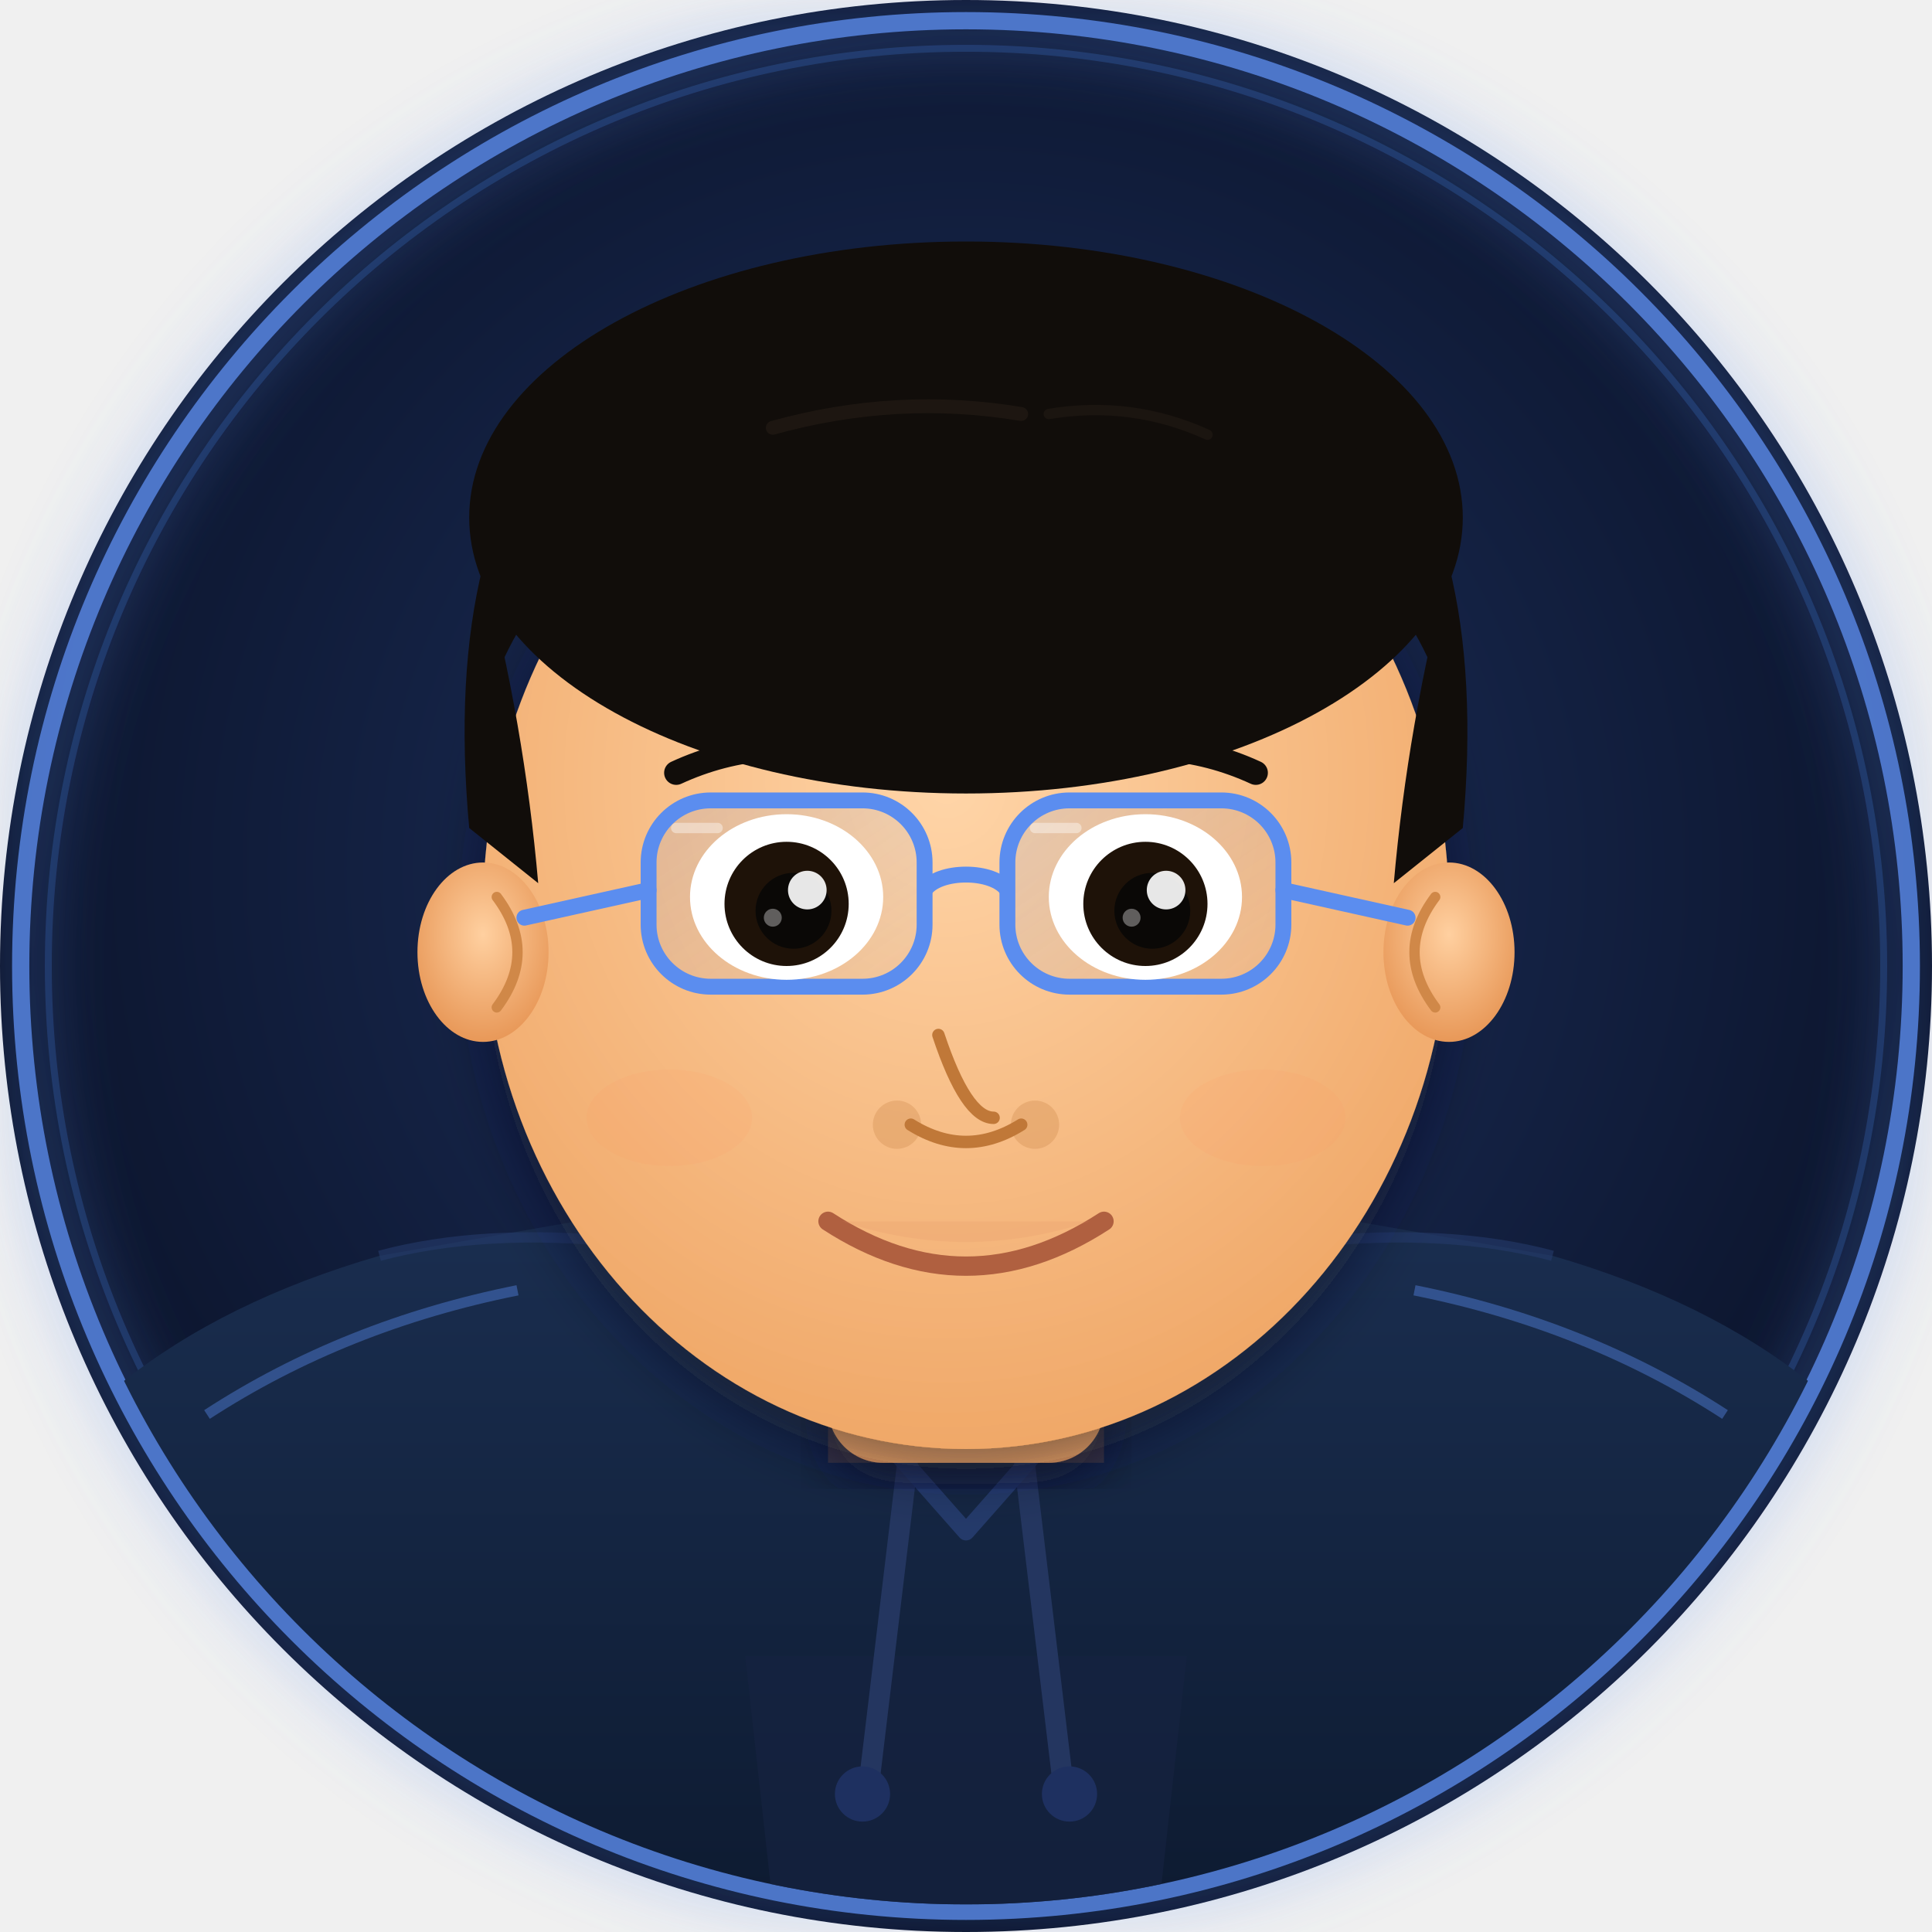
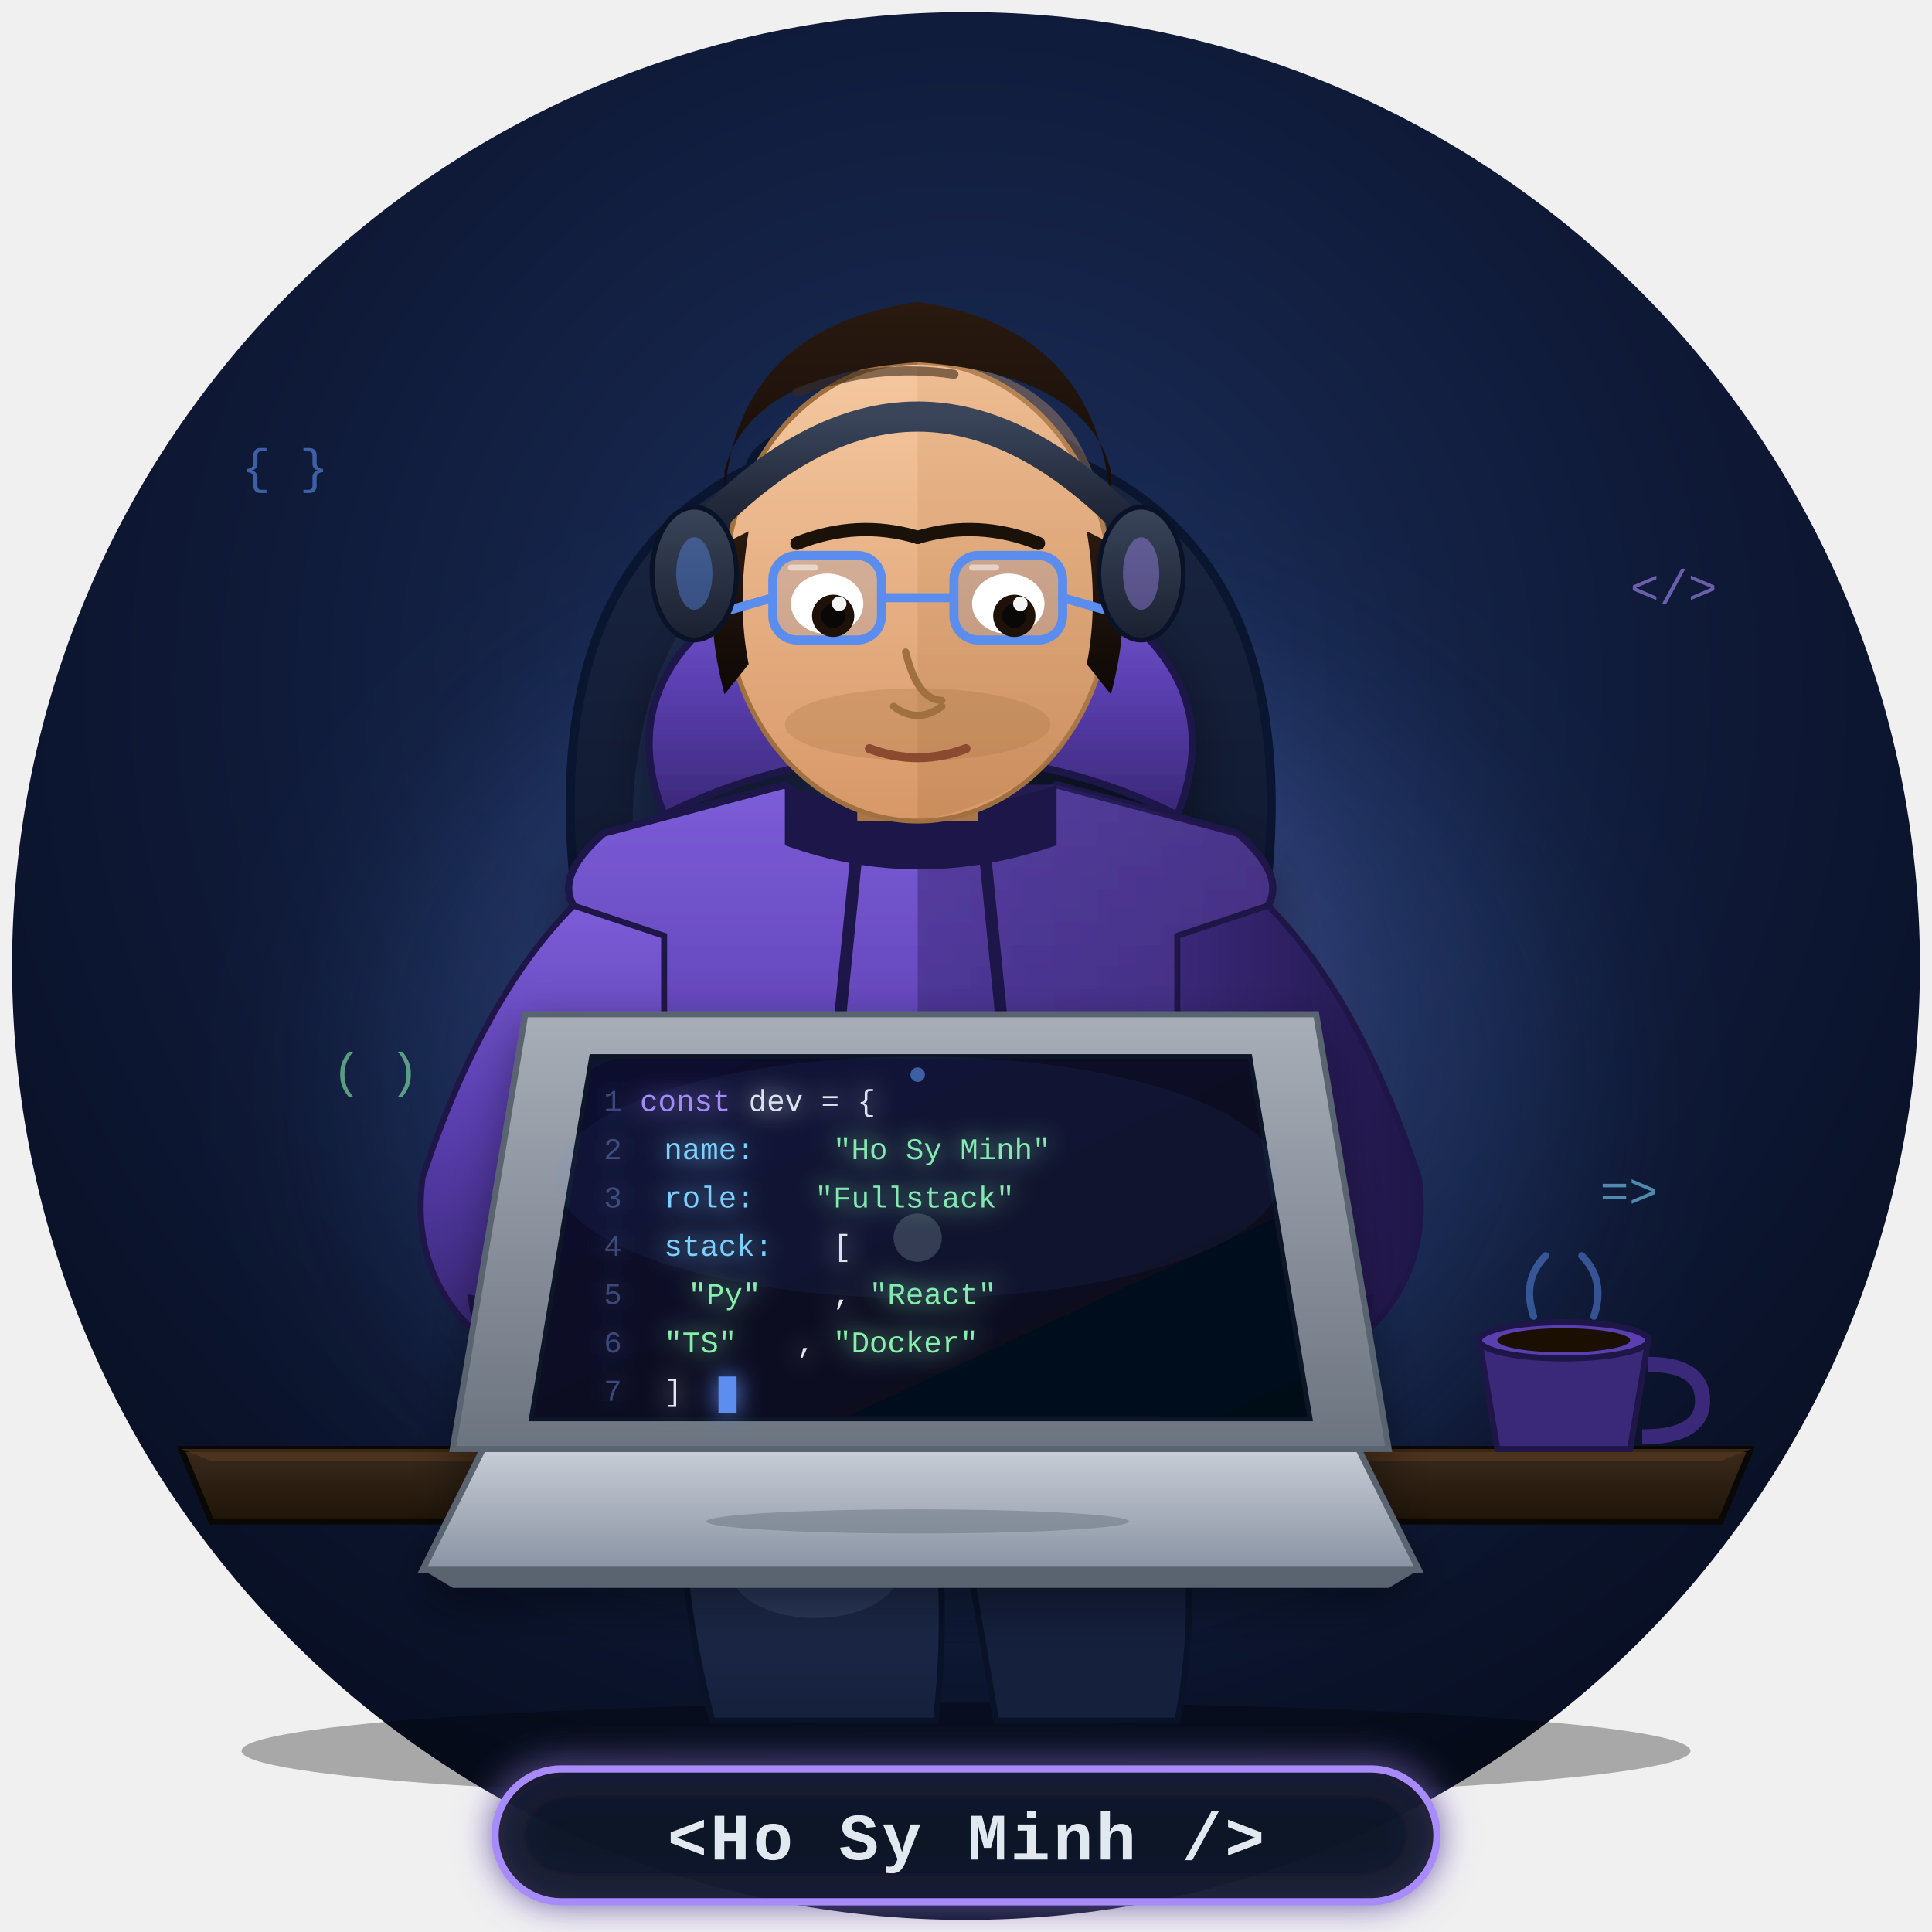
- <svg xmlns="http://www.w3.org/2000/svg" width="280" height="280" viewBox="0 0 280 280">
+ <svg xmlns="http://www.w3.org/2000/svg" width="320" height="320" viewBox="0 0 320 320" role="img" aria-label="Developer coding at desk">
  <defs>
-     <radialGradient id="bgGrad" cx="50%" cy="45%" r="55%">
-       <stop offset="0%" stop-color="#1e3260" />
+     <radialGradient id="bgGrad" cx="50%" cy="35%" r="70%">
+       <stop offset="0%" stop-color="#1c2f5c" />
+       <stop offset="55%" stop-color="#0f1a38" />
+       <stop offset="100%" stop-color="#070d1f" />
+     </radialGradient>
+     <linearGradient id="skin" x1="0%" y1="0%" x2="0%" y2="100%">
+       <stop offset="0%" stop-color="#f5c8a0" />
+       <stop offset="100%" stop-color="#d89868" />
+     </linearGradient>
+     <linearGradient id="skinDark" x1="0%" y1="0%" x2="0%" y2="100%">
+       <stop offset="0%" stop-color="#e0a878" />
+       <stop offset="100%" stop-color="#b07848" />
+     </linearGradient>
+     <linearGradient id="hair" x1="0%" y1="0%" x2="0%" y2="100%">
+       <stop offset="0%" stop-color="#2a1a10" />
+       <stop offset="100%" stop-color="#0e0805" />
+     </linearGradient>
+     <linearGradient id="hoodie" x1="0%" y1="0%" x2="0%" y2="100%">
+       <stop offset="0%" stop-color="#7c5dd8" />
+       <stop offset="50%" stop-color="#5a3fb0" />
+       <stop offset="100%" stop-color="#3a2878" />
+     </linearGradient>
+     <linearGradient id="hoodieDark" x1="0%" y1="0%" x2="100%" y2="0%">
+       <stop offset="0%" stop-color="#3a2878" />
+       <stop offset="100%" stop-color="#1f1648" />
+     </linearGradient>
+     <linearGradient id="pants" x1="0%" y1="0%" x2="0%" y2="100%">
+       <stop offset="0%" stop-color="#2a3a5e" />
+       <stop offset="100%" stop-color="#15203c" />
+     </linearGradient>
+     <linearGradient id="desk" x1="0%" y1="0%" x2="0%" y2="100%">
+       <stop offset="0%" stop-color="#3a2a1c" />
+       <stop offset="100%" stop-color="#1f1408" />
+     </linearGradient>
+     <linearGradient id="laptopBase" x1="0%" y1="0%" x2="0%" y2="100%">
+       <stop offset="0%" stop-color="#c8cdd6" />
+       <stop offset="100%" stop-color="#8a93a3" />
+     </linearGradient>
+     <linearGradient id="laptopLidBack" x1="0%" y1="0%" x2="0%" y2="100%">
+       <stop offset="0%" stop-color="#a8aeb8" />
+       <stop offset="100%" stop-color="#6c7480" />
+     </linearGradient>
+     <linearGradient id="laptopScreen" x1="0%" y1="0%" x2="100%" y2="100%">
+       <stop offset="0%" stop-color="#0a1230" />
+       <stop offset="100%" stop-color="#050918" />
+     </linearGradient>
+     <linearGradient id="chair" x1="0%" y1="0%" x2="0%" y2="100%">
+       <stop offset="0%" stop-color="#1a2540" />
      <stop offset="100%" stop-color="#0a1228" />
-     </radialGradient>
-     <radialGradient id="faceGrad" cx="48%" cy="38%" r="62%">
-       <stop offset="0%" stop-color="#FFD5A8" />
-       <stop offset="100%" stop-color="#F0A868" />
-     </radialGradient>
-     <radialGradient id="faceGrad2" cx="50%" cy="40%" r="60%">
-       <stop offset="0%" stop-color="#FFD0A0" />
-       <stop offset="100%" stop-color="#E89858" />
-     </radialGradient>
-     <filter id="glow" x="-30%" y="-30%" width="160%" height="160%">
-       <feGaussianBlur stdDeviation="5" result="blur" />
+     </linearGradient>
+     <linearGradient id="headphone" x1="0%" y1="0%" x2="0%" y2="100%">
+       <stop offset="0%" stop-color="#3a455a" />
+       <stop offset="100%" stop-color="#1a2030" />
+     </linearGradient>
+     <filter id="softGlow" x="-50%" y="-50%" width="200%" height="200%">
+       <feGaussianBlur stdDeviation="3" result="blur" />
      <feMerge>
        <feMergeNode in="blur" />
        <feMergeNode in="SourceGraphic" />
      </feMerge>
    </filter>
-     <filter id="softShadow" x="-10%" y="-10%" width="120%" height="120%">
-       <feDropShadow dx="0" dy="3" stdDeviation="4" flood-color="#0a1228" flood-opacity="0.5" />
-     </filter>
-     <clipPath id="circleClip">
-       <circle cx="140" cy="140" r="136" />
-     </clipPath>
-     <linearGradient id="shirtGrad" x1="0%" y1="0%" x2="0%" y2="100%">
-       <stop offset="0%" stop-color="#1a2e50" />
-       <stop offset="100%" stop-color="#0d1a30" />
-     </linearGradient>
-     <linearGradient id="glassGrad" x1="0%" y1="0%" x2="100%" y2="100%">
-       <stop offset="0%" stop-color="#5b8def" stop-opacity="0.15" />
-       <stop offset="100%" stop-color="#7ba8f5" stop-opacity="0.05" />
-     </linearGradient>
+     <filter id="screenGlow" x="-20%" y="-20%" width="140%" height="140%">
+       <feGaussianBlur stdDeviation="2" result="blur" />
+       <feMerge>
+         <feMergeNode in="blur" />
+         <feMergeNode in="SourceGraphic" />
+       </feMerge>
+     </filter>
+     <filter id="bigGlow" x="-100%" y="-100%" width="300%" height="300%">
+       <feGaussianBlur stdDeviation="14" />
+     </filter>
+     <filter id="bodyShadow" x="-20%" y="-20%" width="140%" height="140%">
+       <feDropShadow dx="0" dy="3" stdDeviation="4" flood-color="#000" flood-opacity="0.4" />
+     </filter>
  </defs>
-   <circle cx="140" cy="140" r="140" fill="url(#bgGrad)" />
-   <circle cx="140" cy="140" r="137" fill="none" stroke="#5b8def" stroke-width="2.5" opacity="0.8" filter="url(#glow)" />
-   <circle cx="140" cy="140" r="133" fill="none" stroke="#3a6cc0" stroke-width="1" opacity="0.3" />
-   <g clip-path="url(#circleClip)">
-     <path d="M-5,280 L-5,230 Q10,195 55,182 L95,175 L140,205 L185,175 L225,182 Q270,195 285,230 L285,280 Z" fill="url(#shirtGrad)" />
-     <path d="M108,240 L172,240 L168,276 L112,276 Z" fill="#162240" opacity="0.7" />
-     <line x1="132" y1="208" x2="126" y2="258" stroke="#243660" stroke-width="3" stroke-linecap="round" />
-     <line x1="148" y1="208" x2="154" y2="258" stroke="#243660" stroke-width="3" stroke-linecap="round" />
-     <circle cx="125" cy="260" r="4" fill="#1e3060" />
-     <circle cx="155" cy="260" r="4" fill="#1e3060" />
-     <path d="M125,205 L140,222 L155,205" fill="none" stroke="#243a6a" stroke-width="2.5" stroke-linecap="round" stroke-linejoin="round" />
-     <path d="M55,182 Q70,178 90,180" stroke="#243a6a" stroke-width="1.5" fill="none" opacity="0.6" />
-     <path d="M225,182 Q210,178 190,180" stroke="#243a6a" stroke-width="1.5" fill="none" opacity="0.6" />
-     <path d="M30,205 Q50,192 75,187" stroke="#5b8def" stroke-width="1.5" fill="none" opacity="0.4" />
-     <path d="M250,205 Q230,192 205,187" stroke="#5b8def" stroke-width="1.5" fill="none" opacity="0.4" />
-     <rect x="120" y="174" width="40" height="38" rx="8" fill="url(#faceGrad)" filter="url(#softShadow)" />
-     <rect x="120" y="195" width="40" height="17" rx="0" fill="#D08040" opacity="0.18" />
-     <ellipse cx="140" cy="132" rx="70" ry="78" fill="url(#faceGrad)" filter="url(#softShadow)" />
-     <ellipse cx="70" cy="138" rx="9.5" ry="13" fill="url(#faceGrad2)" />
-     <path d="M72,130 Q78,138 72,146" stroke="#D08848" stroke-width="1.5" fill="none" stroke-linecap="round" />
-     <ellipse cx="210" cy="138" rx="9.5" ry="13" fill="url(#faceGrad2)" />
-     <path d="M208,130 Q202,138 208,146" stroke="#D08848" stroke-width="1.5" fill="none" stroke-linecap="round" />
-     <ellipse cx="140" cy="75" rx="72" ry="40" fill="#110d0a" />
-     <path d="M68,120 Q68,68 140,58 Q212,68 212,120 L212,96 Q210,52 140,50 Q70,52 68,96 Z" fill="#110d0a" />
-     <path d="M68,120 Q66,98 70,82 Q76,105 78,128 Z" fill="#110d0a" />
-     <path d="M212,120 Q214,98 210,82 Q204,105 202,128 Z" fill="#110d0a" />
-     <path d="M112,62 Q130,57 148,60" stroke="#2a2018" stroke-width="2" fill="none" opacity="0.5" stroke-linecap="round" />
-     <path d="M152,60 Q164,58 175,63" stroke="#2a2018" stroke-width="1.5" fill="none" opacity="0.4" stroke-linecap="round" />
-     <path d="M98,112 Q111,106 126,110" stroke="#110d0a" stroke-width="3.5" fill="none" stroke-linecap="round" />
-     <path d="M154,110 Q169,106 182,112" stroke="#110d0a" stroke-width="3.5" fill="none" stroke-linecap="round" />
-     <rect x="94" y="116" width="40" height="27" rx="9" fill="url(#glassGrad)" stroke="#5b8def" stroke-width="2.3" />
-     <rect x="146" y="116" width="40" height="27" rx="9" fill="url(#glassGrad)" stroke="#5b8def" stroke-width="2.3" />
-     <path d="M134,129 C136,126 144,126 146,129" stroke="#5b8def" stroke-width="2.3" fill="none" />
-     <path d="M94,129 L76,133" stroke="#5b8def" stroke-width="2.3" stroke-linecap="round" />
-     <path d="M186,129 L204,133" stroke="#5b8def" stroke-width="2.3" stroke-linecap="round" />
-     <path d="M98,120 L104,120" stroke="white" stroke-width="1.5" opacity="0.4" stroke-linecap="round" />
-     <path d="M150,120 L156,120" stroke="white" stroke-width="1.5" opacity="0.4" stroke-linecap="round" />
-     <ellipse cx="114" cy="130" rx="14" ry="12" fill="white" />
-     <ellipse cx="166" cy="130" rx="14" ry="12" fill="white" />
-     <circle cx="114" cy="131" r="9" fill="#1e1208" />
-     <circle cx="166" cy="131" r="9" fill="#1e1208" />
-     <circle cx="115" cy="132" r="5.5" fill="#0a0806" />
-     <circle cx="167" cy="132" r="5.5" fill="#0a0806" />
-     <circle cx="117" cy="129" r="2.8" fill="white" opacity="0.9" />
-     <circle cx="169" cy="129" r="2.8" fill="white" opacity="0.9" />
-     <circle cx="112" cy="133" r="1.3" fill="white" opacity="0.35" />
-     <circle cx="164" cy="133" r="1.3" fill="white" opacity="0.35" />
-     <path d="M136,150 Q140,162 144,162" stroke="#C07838" stroke-width="1.8" fill="none" stroke-linecap="round" />
-     <path d="M132,163 Q140,168 148,163" stroke="#C07838" stroke-width="1.8" fill="none" stroke-linecap="round" />
-     <circle cx="130" cy="163" r="3.5" fill="#C07838" opacity="0.25" />
-     <circle cx="150" cy="163" r="3.5" fill="#C07838" opacity="0.25" />
-     <path d="M120,177 Q140,190 160,177" stroke="#B06040" stroke-width="2.8" fill="none" stroke-linecap="round" />
-     <path d="M122,177 Q140,183 158,177" fill="#E08860" opacity="0.15" />
-     <ellipse cx="97" cy="162" rx="12" ry="7" fill="#FF9060" opacity="0.1" />
-     <ellipse cx="183" cy="162" rx="12" ry="7" fill="#FF9060" opacity="0.1" />
+   <circle cx="160" cy="160" r="158" fill="url(#bgGrad)" />
+   <ellipse cx="160" cy="180" rx="100" ry="80" fill="#5b8def" opacity="0.15" filter="url(#bigGlow)" />
+   <ellipse cx="160" cy="170" rx="60" ry="50" fill="#a78bfa" opacity="0.2" filter="url(#bigGlow)" />
+   <ellipse cx="160" cy="290" rx="120" ry="8" fill="#000" opacity="0.3" />
+   <g>
+     <path d="M 95 145 Q 90 90 130 75 L 175 75 Q 215 90 210 145 L 210 195 L 95 195 Z" fill="url(#chair)" stroke="#0a1530" stroke-width="1.5" />
+     <path d="M 105 145 Q 102 100 135 85 L 152 85 L 152 190 L 105 190 Z" fill="#243660" opacity="0.5" />
+     <ellipse cx="152" cy="78" rx="28" ry="10" fill="url(#chair)" stroke="#0a1530" stroke-width="1.2" />
+   </g>
+   <g>
+     <path d="M 115 230 Q 110 255 118 285 L 155 285 Q 158 260 152 230 Z" fill="url(#pants)" stroke="#0a1228" stroke-width="1" />
+     <path d="M 155 230 Q 160 255 165 285 L 195 285 Q 200 260 192 230 Z" fill="#15203c" stroke="#0a1228" stroke-width="1" />
+     <ellipse cx="135" cy="260" rx="14" ry="8" fill="#3a4a6e" opacity="0.5" />
+   </g>
+   <g filter="url(#bodyShadow)">
+     <path d="M 95 150 Q 92 145 100 138 L 130 130 Q 150 145 175 130 L 205 138 Q 213 145 210 150              L 215 235 Q 213 240 205 240 L 100 240 Q 92 240 90 235 Z" fill="url(#hoodie)" stroke="#1f1648" stroke-width="1.2" />
+     <path d="M 175 130 L 205 138 Q 213 145 210 150 L 215 235 Q 213 240 205 240 L 152 240 L 152 130 Z" fill="url(#hoodieDark)" opacity="0.55" />
+     <path d="M 120 195 L 185 195 L 180 230 Q 152 235 125 230 Z" fill="#3a2878" opacity="0.7" stroke="#1f1648" stroke-width="0.8" />
+     <path d="M 110 135 Q 100 110 130 95 Q 152 90 175 95 Q 205 110 195 135 Q 175 125 152 125 Q 130 125 110 135 Z" fill="url(#hoodie)" stroke="#1f1648" stroke-width="1.2" />
+     <path d="M 130 130 Q 152 138 175 130 L 175 140 Q 152 148 130 140 Z" fill="#1f1648" />
+     <line x1="142" y1="140" x2="138" y2="180" stroke="#1f1648" stroke-width="2" stroke-linecap="round" />
+     <line x1="163" y1="140" x2="167" y2="180" stroke="#1f1648" stroke-width="2" stroke-linecap="round" />
+     <circle cx="138" cy="182" r="2.5" fill="#a78bfa" />
+     <circle cx="167" cy="182" r="2.5" fill="#a78bfa" />
+   </g>
+   <g>
+     <path d="M 95 150 Q 80 165 70 195 Q 68 210 78 220 L 100 215 Q 105 195 110 175 L 110 155 Z" fill="url(#hoodie)" stroke="#1f1648" stroke-width="1" />
+     <path d="M 78 215 Q 80 230 95 240 L 130 240 L 132 225 L 100 220 Z" fill="url(#hoodie)" stroke="#1f1648" stroke-width="1" />
+     <ellipse cx="125" cy="240" rx="14" ry="8" fill="url(#skin)" stroke="#a07040" stroke-width="0.8" />
+     <g transform="translate(125 240)">
+       <ellipse cx="-8" cy="2" rx="2" ry="3" fill="url(#skinDark)">
+         <animate attributeName="cy" values="2;-1;2" dur="0.4s" repeatCount="indefinite" />
+       </ellipse>
+       <ellipse cx="-3" cy="2" rx="2" ry="3" fill="url(#skinDark)">
+         <animate attributeName="cy" values="2;-1;2" dur="0.4s" begin="0.1s" repeatCount="indefinite" />
+       </ellipse>
+       <ellipse cx="2" cy="2" rx="2" ry="3" fill="url(#skinDark)">
+         <animate attributeName="cy" values="2;-1;2" dur="0.4s" begin="0.2s" repeatCount="indefinite" />
+       </ellipse>
+       <ellipse cx="7" cy="2" rx="2" ry="3" fill="url(#skinDark)">
+         <animate attributeName="cy" values="2;-1;2" dur="0.4s" begin="0.3s" repeatCount="indefinite" />
+       </ellipse>
+     </g>
+   </g>
+   <g>
+     <path d="M 210 150 Q 225 165 235 195 Q 237 210 227 220 L 205 215 Q 200 195 195 175 L 195 155 Z" fill="url(#hoodieDark)" stroke="#1f1648" stroke-width="1" />
+     <path d="M 227 215 Q 225 230 210 240 L 175 240 L 173 225 L 205 220 Z" fill="url(#hoodie)" stroke="#1f1648" stroke-width="1" />
+     <ellipse cx="180" cy="240" rx="14" ry="8" fill="url(#skin)" stroke="#a07040" stroke-width="0.8" />
+     <g transform="translate(180 240)">
+       <ellipse cx="-7" cy="2" rx="2" ry="3" fill="url(#skinDark)">
+         <animate attributeName="cy" values="2;-1;2" dur="0.4s" begin="0.15s" repeatCount="indefinite" />
+       </ellipse>
+       <ellipse cx="-2" cy="2" rx="2" ry="3" fill="url(#skinDark)">
+         <animate attributeName="cy" values="2;-1;2" dur="0.4s" begin="0.25s" repeatCount="indefinite" />
+       </ellipse>
+       <ellipse cx="3" cy="2" rx="2" ry="3" fill="url(#skinDark)">
+         <animate attributeName="cy" values="2;-1;2" dur="0.4s" begin="0.05s" repeatCount="indefinite" />
+       </ellipse>
+       <ellipse cx="8" cy="2" rx="2" ry="3" fill="url(#skinDark)">
+         <animate attributeName="cy" values="2;-1;2" dur="0.4s" begin="0.35s" repeatCount="indefinite" />
+       </ellipse>
+     </g>
+   </g>
+   <g>
+     <rect x="142" y="118" width="20" height="18" fill="url(#skinDark)" />
+     <rect x="142" y="128" width="20" height="8" fill="#a07040" opacity="0.4" />
+     <ellipse cx="152" cy="98" rx="32" ry="38" fill="url(#skin)" stroke="#a07040" stroke-width="0.8" />
+     <path d="M 152 60 Q 184 60 184 98 Q 184 130 152 136 Z" fill="url(#skinDark)" opacity="0.35" />
+     <ellipse cx="152" cy="120" rx="22" ry="6" fill="#a07040" opacity="0.25" />
+     <path d="M 120 90 Q 118 55 152 50 Q 186 55 184 92 L 184 78 Q 180 62 152 60 Q 124 62 120 78 Z" fill="url(#hair)" />
+     <path d="M 120 90 Q 116 100 120 115 L 124 110 Q 122 100 124 88 Z" fill="url(#hair)" />
+     <path d="M 184 90 Q 188 100 184 115 L 180 110 Q 182 100 180 88 Z" fill="url(#hair)" />
+     <path d="M 132 65 Q 145 60 158 62" stroke="#3a2818" stroke-width="1.5" fill="none" opacity="0.6" stroke-linecap="round" />
+     <path d="M 132 90 Q 142 86 152 89" stroke="#1a1208" stroke-width="2.2" fill="none" stroke-linecap="round" />
+     <path d="M 152 89 Q 162 86 172 90" stroke="#1a1208" stroke-width="2.2" fill="none" stroke-linecap="round" />
+     <rect x="128" y="92" width="18" height="14" rx="4" fill="rgba(91,141,239,0.15)" stroke="#5b8def" stroke-width="1.5" />
+     <rect x="158" y="92" width="18" height="14" rx="4" fill="rgba(91,141,239,0.15)" stroke="#5b8def" stroke-width="1.5" />
+     <line x1="146" y1="99" x2="158" y2="99" stroke="#5b8def" stroke-width="1.5" />
+     <line x1="128" y1="99" x2="121" y2="101" stroke="#5b8def" stroke-width="1.5" stroke-linecap="round" />
+     <line x1="176" y1="99" x2="183" y2="101" stroke="#5b8def" stroke-width="1.5" stroke-linecap="round" />
+     <line x1="131" y1="94" x2="135" y2="94" stroke="white" stroke-width="1" opacity="0.5" stroke-linecap="round" />
+     <line x1="161" y1="94" x2="165" y2="94" stroke="white" stroke-width="1" opacity="0.5" stroke-linecap="round" />
+     <ellipse cx="137" cy="100" rx="6" ry="5" fill="white" />
+     <ellipse cx="167" cy="100" rx="6" ry="5" fill="white" />
+     <circle cx="138" cy="102" r="3.5" fill="#1e1208" />
+     <circle cx="168" cy="102" r="3.5" fill="#1e1208" />
+     <circle cx="138" cy="102" r="2" fill="#0a0806" />
+     <circle cx="168" cy="102" r="2" fill="#0a0806" />
+     <circle cx="139" cy="100" r="1.2" fill="white" opacity="0.95" />
+     <circle cx="169" cy="100" r="1.2" fill="white" opacity="0.95" />
+     <g>
+       <rect x="128" y="100" width="18" height="0" fill="url(#skin)">
+         <animate attributeName="height" values="0;0;0;5;0" dur="4s" repeatCount="indefinite" keyTimes="0;0.45;0.5;0.51;0.55" />
+         <animate attributeName="y" values="100;100;100;97;100" dur="4s" repeatCount="indefinite" keyTimes="0;0.45;0.5;0.51;0.55" />
+       </rect>
+       <rect x="158" y="100" width="18" height="0" fill="url(#skin)">
+         <animate attributeName="height" values="0;0;0;5;0" dur="4s" repeatCount="indefinite" keyTimes="0;0.45;0.5;0.51;0.55" />
+         <animate attributeName="y" values="100;100;100;97;100" dur="4s" repeatCount="indefinite" keyTimes="0;0.45;0.5;0.51;0.55" />
+       </rect>
+     </g>
+     <path d="M 150 108 Q 152 116 156 116" stroke="#a07040" stroke-width="1.2" fill="none" stroke-linecap="round" />
+     <path d="M 148 117 Q 152 120 156 117" stroke="#a07040" stroke-width="1.2" fill="none" stroke-linecap="round" />
+     <path d="M 144 124 Q 152 127 160 124" stroke="#8a4a30" stroke-width="1.5" fill="none" stroke-linecap="round" />
+   </g>
+   <g>
+     <path d="M 116 88 Q 152 50 188 88" stroke="url(#headphone)" stroke-width="5" fill="none" stroke-linecap="round" />
+     <ellipse cx="115" cy="95" rx="7" ry="11" fill="url(#headphone)" stroke="#0a1228" stroke-width="0.8" />
+     <ellipse cx="115" cy="95" rx="3" ry="6" fill="#5b8def" opacity="0.4" />
+     <ellipse cx="189" cy="95" rx="7" ry="11" fill="url(#headphone)" stroke="#0a1228" stroke-width="0.8" />
+     <ellipse cx="189" cy="95" rx="3" ry="6" fill="#a78bfa" opacity="0.4">
+       <animate attributeName="opacity" values="0.4;0.9;0.4" dur="1.5s" repeatCount="indefinite" />
+     </ellipse>
+   </g>
+   <g>
+     <path d="M 30 240 L 290 240 L 285 252 L 35 252 Z" fill="url(#desk)" stroke="#0a0805" stroke-width="1" />
+     <path d="M 30 240 L 290 240 L 285 242 L 35 242 Z" fill="#5a3a20" opacity="0.6" />
+   </g>
+   <g filter="url(#bodyShadow)">
+     <path d="M 80 240 L 225 240 L 235 260 L 70 260 Z" fill="url(#laptopBase)" stroke="#5a6470" stroke-width="1" />
+     <path d="M 70 260 L 235 260 L 230 263 L 75 263 Z" fill="#5a6470" />
+     <ellipse cx="152" cy="252" rx="35" ry="2" fill="#6a7480" opacity="0.5" />
+     <path d="M 75 240 L 230 240 L 218 168 L 87 168 Z" fill="url(#laptopLidBack)" stroke="#5a6470" stroke-width="1" />
+     <path d="M 88 235 L 217 235 L 207 175 L 98 175 Z" fill="url(#laptopScreen)" stroke="#0a1228" stroke-width="0.8" />
+     <circle cx="152" cy="178" r="1.2" fill="#5b8def" opacity="0.6" />
+     <circle cx="152" cy="205" r="4" fill="#5a6470" opacity="0.5" />
+   </g>
+   <g font-family="'Courier New', monospace" font-size="5" filter="url(#screenGlow)">
+     <text x="100" y="184" fill="#3a4a7a">1</text>
+     <text x="100" y="192" fill="#3a4a7a">2</text>
+     <text x="100" y="200" fill="#3a4a7a">3</text>
+     <text x="100" y="208" fill="#3a4a7a">4</text>
+     <text x="100" y="216" fill="#3a4a7a">5</text>
+     <text x="100" y="224" fill="#3a4a7a">6</text>
+     <text x="100" y="232" fill="#3a4a7a">7</text>
+     <text x="106" y="184" fill="#a78bfa">const</text>
+     <text x="124" y="184" fill="#e2e8f0">dev = {</text>
+     <text x="110" y="192" fill="#7dd3fc">  name:</text>
+     <text x="138" y="192" fill="#86efac">"Ho Sy Minh"</text>
+     <text x="110" y="200" fill="#7dd3fc">  role:</text>
+     <text x="135" y="200" fill="#86efac">"Fullstack"</text>
+     <text x="110" y="208" fill="#7dd3fc">  stack:</text>
+     <text x="138" y="208" fill="#e2e8f0">[</text>
+     <text x="114" y="216" fill="#86efac">    "Py"</text>
+     <text x="138" y="216" fill="#e2e8f0">,</text>
+     <text x="144" y="216" fill="#86efac">"React"</text>
+     <text x="110" y="224" fill="#86efac">    "TS"</text>
+     <text x="132" y="224" fill="#e2e8f0">,</text>
+     <text x="138" y="224" fill="#86efac">"Docker"</text>
+     <text x="110" y="232" fill="#e2e8f0">  ]</text>
+     <rect x="119" y="228" width="3" height="6" fill="#5b8def">
+       <animate attributeName="opacity" values="1;0;1" dur="1s" repeatCount="indefinite" />
+     </rect>
+   </g>
+   <ellipse cx="152" cy="195" rx="60" ry="20" fill="#5b8def" opacity="0.06" />
+   <g font-family="'Courier New', monospace" font-size="8" fill="#5b8def" opacity="0.6">
+     <text x="40" y="80">{ }
+       <animate attributeName="y" values="80;70;80" dur="3s" repeatCount="indefinite" />
+       <animate attributeName="opacity" values="0.6;0.2;0.6" dur="3s" repeatCount="indefinite" />
+     </text>
+     <text x="270" y="100" fill="#a78bfa">&lt;/&gt;
+       <animate attributeName="y" values="100;90;100" dur="3.5s" repeatCount="indefinite" />
+       <animate attributeName="opacity" values="0.6;0.2;0.6" dur="3.5s" repeatCount="indefinite" />
+     </text>
+     <text x="55" y="180" fill="#86efac">( )
+       <animate attributeName="y" values="180;172;180" dur="2.8s" repeatCount="indefinite" />
+     </text>
+     <text x="265" y="200" fill="#7dd3fc">=&gt;
+       <animate attributeName="y" values="200;192;200" dur="3.2s" repeatCount="indefinite" />
+     </text>
+   </g>
+   <g>
+     <path d="M 245 222 L 248 240 L 270 240 L 273 222 Z" fill="#3a2878" stroke="#1f1648" stroke-width="1" />
+     <ellipse cx="259" cy="222" rx="14" ry="3" fill="#5a3fb0" stroke="#1f1648" stroke-width="1" />
+     <ellipse cx="259" cy="222" rx="11" ry="2" fill="#1a0f00" />
+     <path d="M 273 226 Q 282 226 282 232 Q 282 238 272 238" stroke="#3a2878" stroke-width="2.5" fill="none" />
+     <path d="M 254 218 Q 252 212 256 208" stroke="#5b8def" stroke-width="1.2" fill="none" opacity="0.5" stroke-linecap="round">
+       <animate attributeName="opacity" values="0.5;0.1;0.5" dur="2s" repeatCount="indefinite" />
+       <animate attributeName="d" values="M 254 218 Q 252 212 256 208;M 254 215 Q 256 209 253 205;M 254 218 Q 252 212 256 208" dur="2s" repeatCount="indefinite" />
+     </path>
+     <path d="M 264 218 Q 266 212 262 208" stroke="#5b8def" stroke-width="1.2" fill="none" opacity="0.5" stroke-linecap="round">
+       <animate attributeName="opacity" values="0.5;0.1;0.5" dur="2.3s" begin="-0.5s" repeatCount="indefinite" />
+     </path>
+   </g>
+   <g transform="translate(160 305)">
+     <rect x="-78" y="-12" width="156" height="22" rx="11" fill="rgba(10, 20, 45, 0.9)" stroke="#a78bfa" stroke-width="1.2" filter="url(#softGlow)" />
+     <text y="3" text-anchor="middle" font-family="'Courier New', monospace" font-size="11" font-weight="bold" fill="#e2e8f0" letter-spacing="0.5">
+       &lt;Ho Sy Minh /&gt;
+     </text>
  </g>
</svg>
